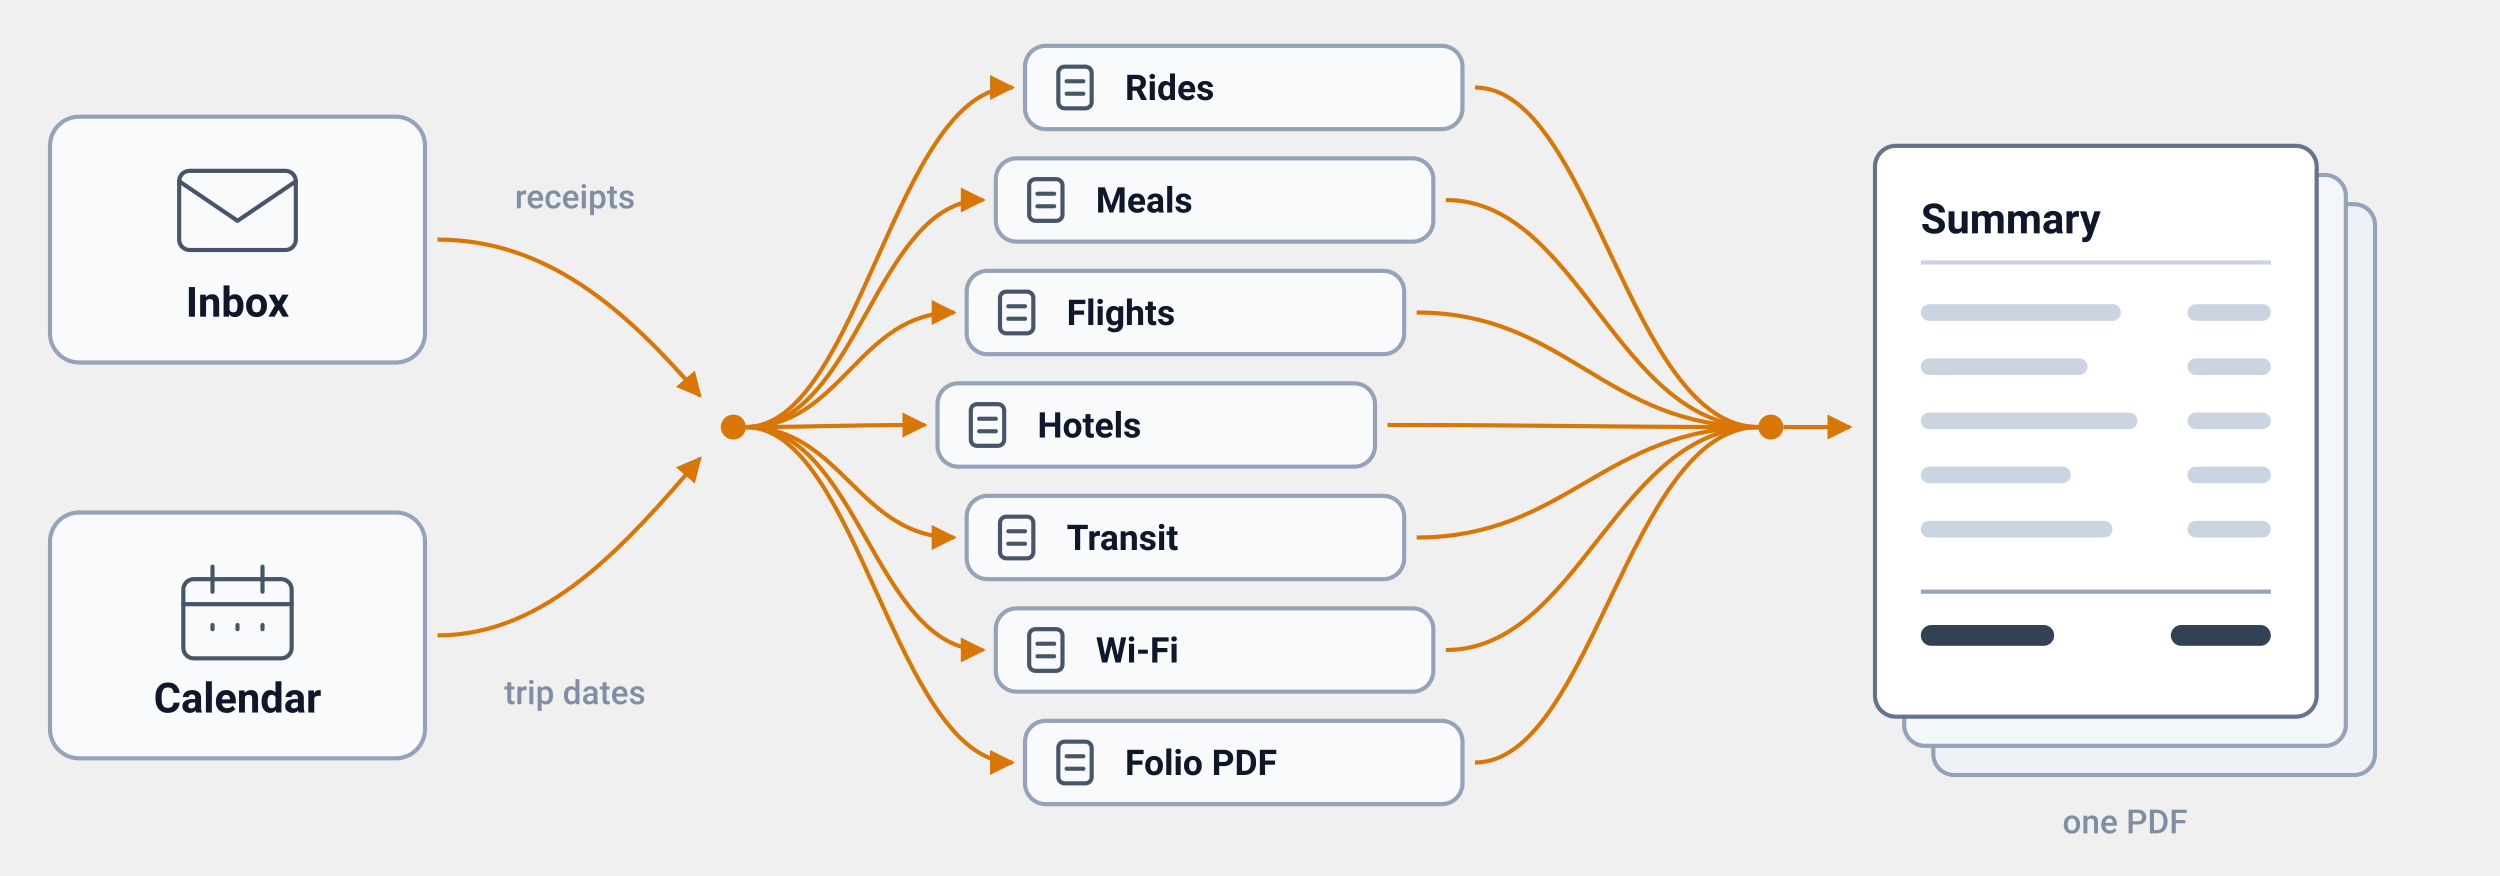
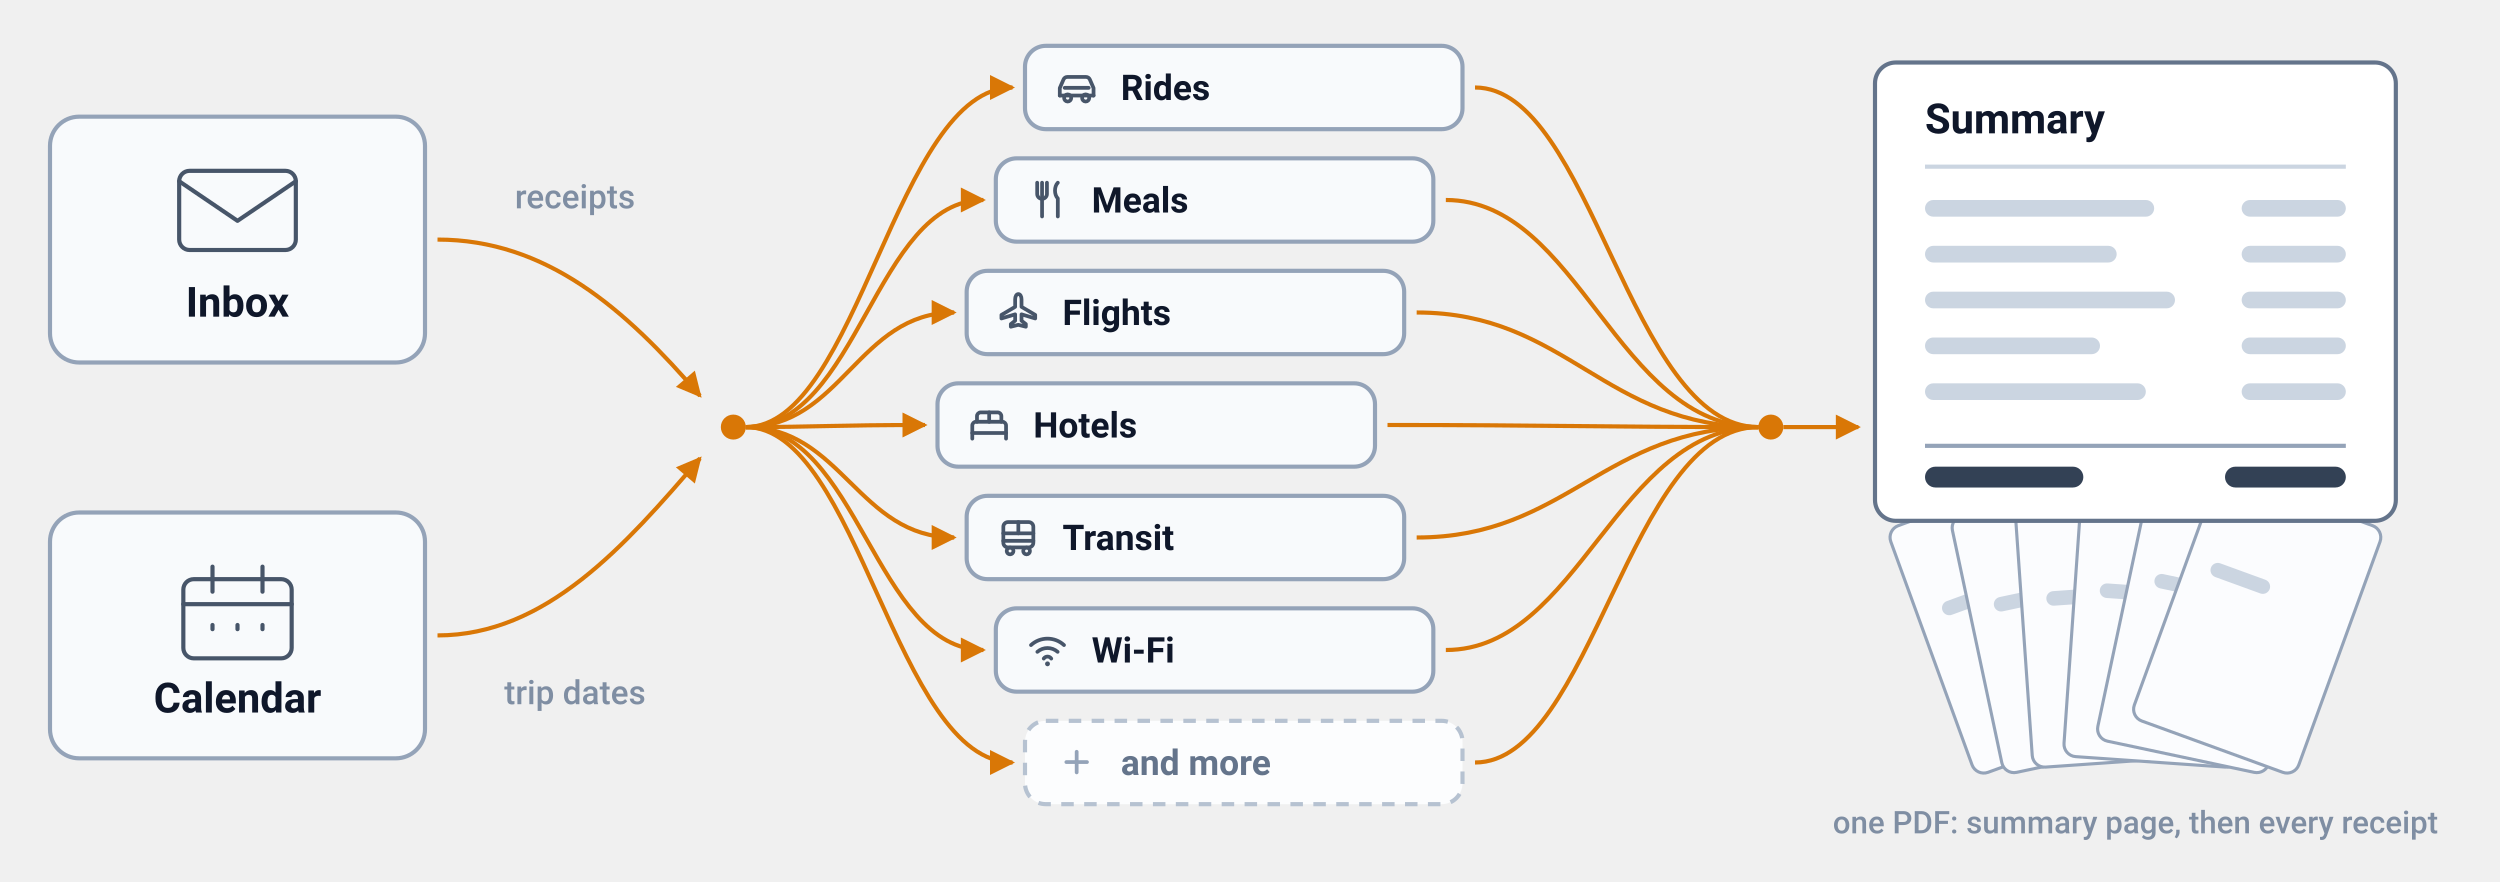
- <svg xmlns="http://www.w3.org/2000/svg" viewBox="0 0 1200 420" width="1200" height="420" role="img" aria-labelledby="flow-title">
+ <svg xmlns="http://www.w3.org/2000/svg" viewBox="0 0 1200 423" width="1200" height="423" role="img" aria-labelledby="flow-title">
  <defs>
    <marker id="arrow" viewBox="0 0 10 10" refX="9" refY="5" markerWidth="6" markerHeight="6" orient="auto-start-reverse">
      <path d="M0,0 L10,5 L0,10 z" fill="#d97706" />
    </marker>
    <style>
      .card { fill: #f8fafc; stroke: #94a3b8; stroke-width: 2; }
+       .more { fill: #fcfdfe; stroke: #b6c2d1; stroke-width: 2; stroke-dasharray: 6 5; }
      .glyph { fill: none; stroke: #475569; stroke-width: 2; stroke-linejoin: round; stroke-linecap: round; }
+       .glyph-faint { fill: none; stroke: #94a3b8; stroke-width: 2; stroke-linejoin: round; stroke-linecap: round; }
      .title { font-family: system-ui, -apple-system, "Segoe UI", Roboto, Helvetica, Arial, sans-serif; fill: #0f172a; font-weight: 600; }
+       .title-faint { font-family: system-ui, -apple-system, "Segoe UI", Roboto, Helvetica, Arial, sans-serif; fill: #64748b; font-weight: 600; }
      .muted { font-family: system-ui, -apple-system, "Segoe UI", Roboto, Helvetica, Arial, sans-serif; fill: #7f8ea3; font-weight: 500; }
      .flow { fill: none; stroke: #d97706; stroke-width: 2; }
      .bar { fill: #cbd5e1; }
+       .page { fill: #fbfcfe; stroke: #94a3b8; stroke-width: 1.5; }
+       .band { fill: #cbd5e1; }
    </style>
  </defs>
  <g>
    <rect class="card" x="24" y="56" width="180" height="118" rx="14" />
    <g class="glyph" transform="translate(86, 82)">
      <rect x="0" y="0" width="56" height="38" rx="5" />
      <path d="M0,5 L28,24 L56,5" />
    </g>
    <text class="title" x="114" y="152" font-size="20" text-anchor="middle">Inbox</text>
  </g>
  <g>
    <rect class="card" x="24" y="246" width="180" height="118" rx="14" />
    <g class="glyph" transform="translate(88, 272)">
      <rect x="0" y="6" width="52" height="38" rx="5" />
      <path d="M0,18 L52,18" />
      <path d="M14,0 L14,12" />
      <path d="M38,0 L38,12" />
      <path d="M14,28 L14,30" />
      <path d="M26,28 L26,30" />
      <path d="M38,28 L38,30" />
    </g>
    <text class="title" x="114" y="342" font-size="20" text-anchor="middle">Calendar</text>
  </g>
  <path class="flow" d="M210,115 C 262,115 300,148 336,190" marker-end="url(#arrow)" />
  <path class="flow" d="M210,305 C 262,305 300,262 336,220" marker-end="url(#arrow)" />
  <text class="muted" x="276" y="100" font-size="16" text-anchor="middle">receipts</text>
  <text class="muted" x="276" y="338" font-size="16" text-anchor="middle">trip dates</text>
  <circle cx="352" cy="205" r="6" fill="#d97706" />
  <g>
    <path class="flow" d="M358,205 C 412,205 430,42 486,42" marker-end="url(#arrow)" />
    <path class="flow" d="M358,205 C 412,205 420,96 472,96" marker-end="url(#arrow)" />
    <path class="flow" d="M358,205 C 404,205 412,150 458,150" marker-end="url(#arrow)" />
    <path class="flow" d="M358,205 C 392,205 400,204 444,204" marker-end="url(#arrow)" />
    <path class="flow" d="M358,205 C 404,205 412,258 458,258" marker-end="url(#arrow)" />
    <path class="flow" d="M358,205 C 412,205 420,312 472,312" marker-end="url(#arrow)" />
    <path class="flow" d="M358,205 C 412,205 430,366 486,366" marker-end="url(#arrow)" />
  </g>
  <g>
    <g transform="translate(492, 22)">
      <rect class="card" x="0" y="0" width="210" height="40" rx="10" />
-       <g class="glyph" transform="translate(16, 10)">
-         <rect x="0" y="0" width="16" height="20" rx="3" />
-         <path d="M4,7 L12,7" />
-         <path d="M4,13 L12,13" />
+       <g class="glyph" transform="translate(14, 9) scale(0.9)">
+         <path d="M3 16.5v-4l2-4.6A2.2 2.2 0 0 1 7 6.6h10a2.2 2.2 0 0 1 2 1.3l2 4.6v4" />
+         <path d="M3 16.5h18" />
+         <path d="M5.6 12.4h12.8" />
+         <circle cx="7.2" cy="17.8" r="1.9" />
+         <circle cx="16.8" cy="17.8" r="1.9" />
      </g>
-       <text class="title" x="48" y="26" font-size="17">Rides</text>
+       <text class="title" x="46" y="26" font-size="17">Rides</text>
    </g>
    <g transform="translate(478, 76)">
      <rect class="card" x="0" y="0" width="210" height="40" rx="10" />
-       <g class="glyph" transform="translate(16, 10)">
-         <rect x="0" y="0" width="16" height="20" rx="3" />
-         <path d="M4,7 L12,7" />
-         <path d="M4,13 L12,13" />
+       <g class="glyph" transform="translate(14, 9) scale(0.9)">
+         <path d="M6.5 3v6a2.6 2.6 0 0 0 5.2 0V3" />
+         <path d="M9.1 3v18" />
+         <path d="M17.5 3c-2 2-2 6.4 0 8.4V21" />
      </g>
-       <text class="title" x="48" y="26" font-size="17">Meals</text>
+       <text class="title" x="46" y="26" font-size="17">Meals</text>
    </g>
    <g transform="translate(464, 130)">
      <rect class="card" x="0" y="0" width="210" height="40" rx="10" />
-       <g class="glyph" transform="translate(16, 10)">
-         <rect x="0" y="0" width="16" height="20" rx="3" />
-         <path d="M4,7 L12,7" />
-         <path d="M4,13 L12,13" />
+       <g class="glyph" transform="translate(14, 9) scale(0.9)">
+         <path d="M12 2.4C13 2.4 13.7 3.6 13.7 5.2V9.2L21 13.5V15.4L13.7 13.2V16.6L16 18.4V19.8L12 18.8L8 19.8V18.4L10.3 16.6V13.2L3 15.4V13.5L10.3 9.2V5.2C10.3 3.6 11 2.4 12 2.4Z" />
      </g>
-       <text class="title" x="48" y="26" font-size="17">Flights</text>
+       <text class="title" x="46" y="26" font-size="17">Flights</text>
    </g>
    <g transform="translate(450, 184)">
      <rect class="card" x="0" y="0" width="210" height="40" rx="10" />
-       <g class="glyph" transform="translate(16, 10)">
-         <rect x="0" y="0" width="16" height="20" rx="3" />
-         <path d="M4,7 L12,7" />
-         <path d="M4,13 L12,13" />
+       <g class="glyph" transform="translate(14, 9) scale(0.9)">
+         <path d="M3 19.5v-7a2 2 0 0 1 2-2h14a2 2 0 0 1 2 2v7" />
+         <path d="M5.5 10.5V7.5a2 2 0 0 1 2-2h9a2 2 0 0 1 2 2v3" />
+         <path d="M3 16.5h18" />
+         <path d="M12 5.5v5" />
      </g>
-       <text class="title" x="48" y="26" font-size="17">Hotels</text>
+       <text class="title" x="46" y="26" font-size="17">Hotels</text>
    </g>
    <g transform="translate(464, 238)">
      <rect class="card" x="0" y="0" width="210" height="40" rx="10" />
-       <g class="glyph" transform="translate(16, 10)">
-         <rect x="0" y="0" width="16" height="20" rx="3" />
-         <path d="M4,7 L12,7" />
-         <path d="M4,13 L12,13" />
+       <g class="glyph" transform="translate(14, 9) scale(0.9)">
+         <rect x="4" y="4" width="16" height="13.5" rx="2.5" />
+         <path d="M4 10h16" />
+         <path d="M12 4v6" />
+         <path d="M4 14h16" />
+         <circle cx="7.6" cy="19.4" r="1.8" />
+         <circle cx="16.4" cy="19.4" r="1.8" />
      </g>
-       <text class="title" x="48" y="26" font-size="17">Transit</text>
+       <text class="title" x="46" y="26" font-size="17">Transit</text>
    </g>
    <g transform="translate(478, 292)">
      <rect class="card" x="0" y="0" width="210" height="40" rx="10" />
-       <g class="glyph" transform="translate(16, 10)">
-         <rect x="0" y="0" width="16" height="20" rx="3" />
-         <path d="M4,7 L12,7" />
-         <path d="M4,13 L12,13" />
+       <g class="glyph" transform="translate(14, 9) scale(0.9)">
+         <path d="M3.2 9.6a13 13 0 0 1 17.6 0" />
+         <path d="M6.6 13.2a8.2 8.2 0 0 1 10.8 0" />
+         <path d="M10 16.8a2.4 2.4 0 0 1 4 0" />
+         <circle cx="12" cy="19.6" r="1.3" fill="#475569" stroke="none" />
      </g>
-       <text class="title" x="48" y="26" font-size="17">Wi-Fi</text>
+       <text class="title" x="46" y="26" font-size="17">Wi-Fi</text>
    </g>
    <g transform="translate(492, 346)">
-       <rect class="card" x="0" y="0" width="210" height="40" rx="10" />
-       <g class="glyph" transform="translate(16, 10)">
-         <rect x="0" y="0" width="16" height="20" rx="3" />
-         <path d="M4,7 L12,7" />
-         <path d="M4,13 L12,13" />
+       <rect class="more" x="0" y="0" width="210" height="40" rx="10" />
+       <g class="glyph-faint" transform="translate(14, 9) scale(0.9)">
+         <path d="M12 6.5v11" />
+         <path d="M6.5 12h11" />
      </g>
-       <text class="title" x="48" y="26" font-size="17">Folio PDF</text>
+       <text class="title-faint" x="46" y="26" font-size="17">and more</text>
    </g>
  </g>
  <g>
    <path class="flow" d="M708,42 C 764,42 782,205 844,205" />
    <path class="flow" d="M694,96 C 758,96 776,205 844,205" />
    <path class="flow" d="M680,150 C 752,150 770,205 844,205" />
    <path class="flow" d="M666,204 C 744,204 766,205 844,205" />
    <path class="flow" d="M680,258 C 752,258 770,205 844,205" />
    <path class="flow" d="M694,312 C 758,312 776,205 844,205" />
    <path class="flow" d="M708,366 C 764,366 782,205 844,205" />
    <circle cx="850" cy="205" r="6" fill="#d97706" />
-     <path class="flow" d="M856,205 L888,205" marker-end="url(#arrow)" />
+     <path class="flow" d="M856,205 L892,205" marker-end="url(#arrow)" />
  </g>
  <g>
-     <rect x="928" y="98" width="212" height="274" rx="10" fill="#eef2f7" stroke="#94a3b8" stroke-width="2" />
-     <rect x="914" y="84" width="212" height="274" rx="10" fill="#f4f7fa" stroke="#94a3b8" stroke-width="2" />
-     <rect x="900" y="70" width="212" height="274" rx="10" fill="#ffffff" stroke="#64748b" stroke-width="2" />
-     <text class="title" x="922" y="112" font-size="20">Summary</text>
-     <path d="M922,126 L1090,126" stroke="#cbd5e1" stroke-width="2" />
+     <g transform="translate(945, 240) rotate(-20)">
+       <rect class="page" x="-42" y="0" width="84" height="126" rx="6" />
+       <rect class="band" x="-30" y="42" width="30" height="7" rx="3.5" />
+     </g>
+     <g transform="translate(977, 240) rotate(-12)">
+       <rect class="page" x="-42" y="0" width="84" height="126" rx="6" />
+       <rect class="band" x="-30" y="42" width="30" height="7" rx="3.5" />
+     </g>
+     <g transform="translate(1009, 240) rotate(-4)">
+       <rect class="page" x="-42" y="0" width="84" height="126" rx="6" />
+       <rect class="band" x="-30" y="42" width="30" height="7" rx="3.5" />
+     </g>
+     <g transform="translate(1041, 240) rotate(4)">
+       <rect class="page" x="-42" y="0" width="84" height="126" rx="6" />
+       <rect class="band" x="-30" y="42" width="30" height="7" rx="3.5" />
+     </g>
+     <g transform="translate(1073, 240) rotate(12)">
+       <rect class="page" x="-42" y="0" width="84" height="126" rx="6" />
+       <rect class="band" x="-30" y="42" width="30" height="7" rx="3.5" />
+     </g>
+     <g transform="translate(1105, 240) rotate(20)">
+       <rect class="page" x="-42" y="0" width="84" height="126" rx="6" />
+       <rect class="band" x="-30" y="42" width="30" height="7" rx="3.5" />
+     </g>
+     <rect x="900" y="30" width="250" height="220" rx="10" fill="#ffffff" stroke="#64748b" stroke-width="2" />
+     <text class="title" x="924" y="64" font-size="20">Summary</text>
+     <path d="M924,80 L1126,80" stroke="#cbd5e1" stroke-width="2" />
    <g class="bar">
-       <rect x="922" y="146" width="96" height="8" rx="4" />
-       <rect x="1050" y="146" width="40" height="8" rx="4" />
-       <rect x="922" y="172" width="80" height="8" rx="4" />
-       <rect x="1050" y="172" width="40" height="8" rx="4" />
-       <rect x="922" y="198" width="104" height="8" rx="4" />
-       <rect x="1050" y="198" width="40" height="8" rx="4" />
-       <rect x="922" y="224" width="72" height="8" rx="4" />
-       <rect x="1050" y="224" width="40" height="8" rx="4" />
-       <rect x="922" y="250" width="92" height="8" rx="4" />
-       <rect x="1050" y="250" width="40" height="8" rx="4" />
+       <rect x="924" y="96" width="110" height="8" rx="4" />
+       <rect x="1076" y="96" width="50" height="8" rx="4" />
+       <rect x="924" y="118" width="92" height="8" rx="4" />
+       <rect x="1076" y="118" width="50" height="8" rx="4" />
+       <rect x="924" y="140" width="120" height="8" rx="4" />
+       <rect x="1076" y="140" width="50" height="8" rx="4" />
+       <rect x="924" y="162" width="84" height="8" rx="4" />
+       <rect x="1076" y="162" width="50" height="8" rx="4" />
+       <rect x="924" y="184" width="106" height="8" rx="4" />
+       <rect x="1076" y="184" width="50" height="8" rx="4" />
    </g>
-     <path d="M922,284 L1090,284" stroke="#94a3b8" stroke-width="2" />
-     <rect x="922" y="300" width="64" height="10" rx="5" fill="#334155" />
-     <rect x="1042" y="300" width="48" height="10" rx="5" fill="#334155" />
-     <text class="muted" x="1020" y="400" font-size="16" text-anchor="middle">one PDF</text>
+     <path d="M924,214 L1126,214" stroke="#94a3b8" stroke-width="2" />
+     <rect x="924" y="224" width="76" height="10" rx="5" fill="#334155" />
+     <rect x="1068" y="224" width="58" height="10" rx="5" fill="#334155" />
+     <text class="muted" x="1025" y="400" font-size="15" text-anchor="middle">one PDF: summary page, then every receipt</text>
  </g>
</svg>
